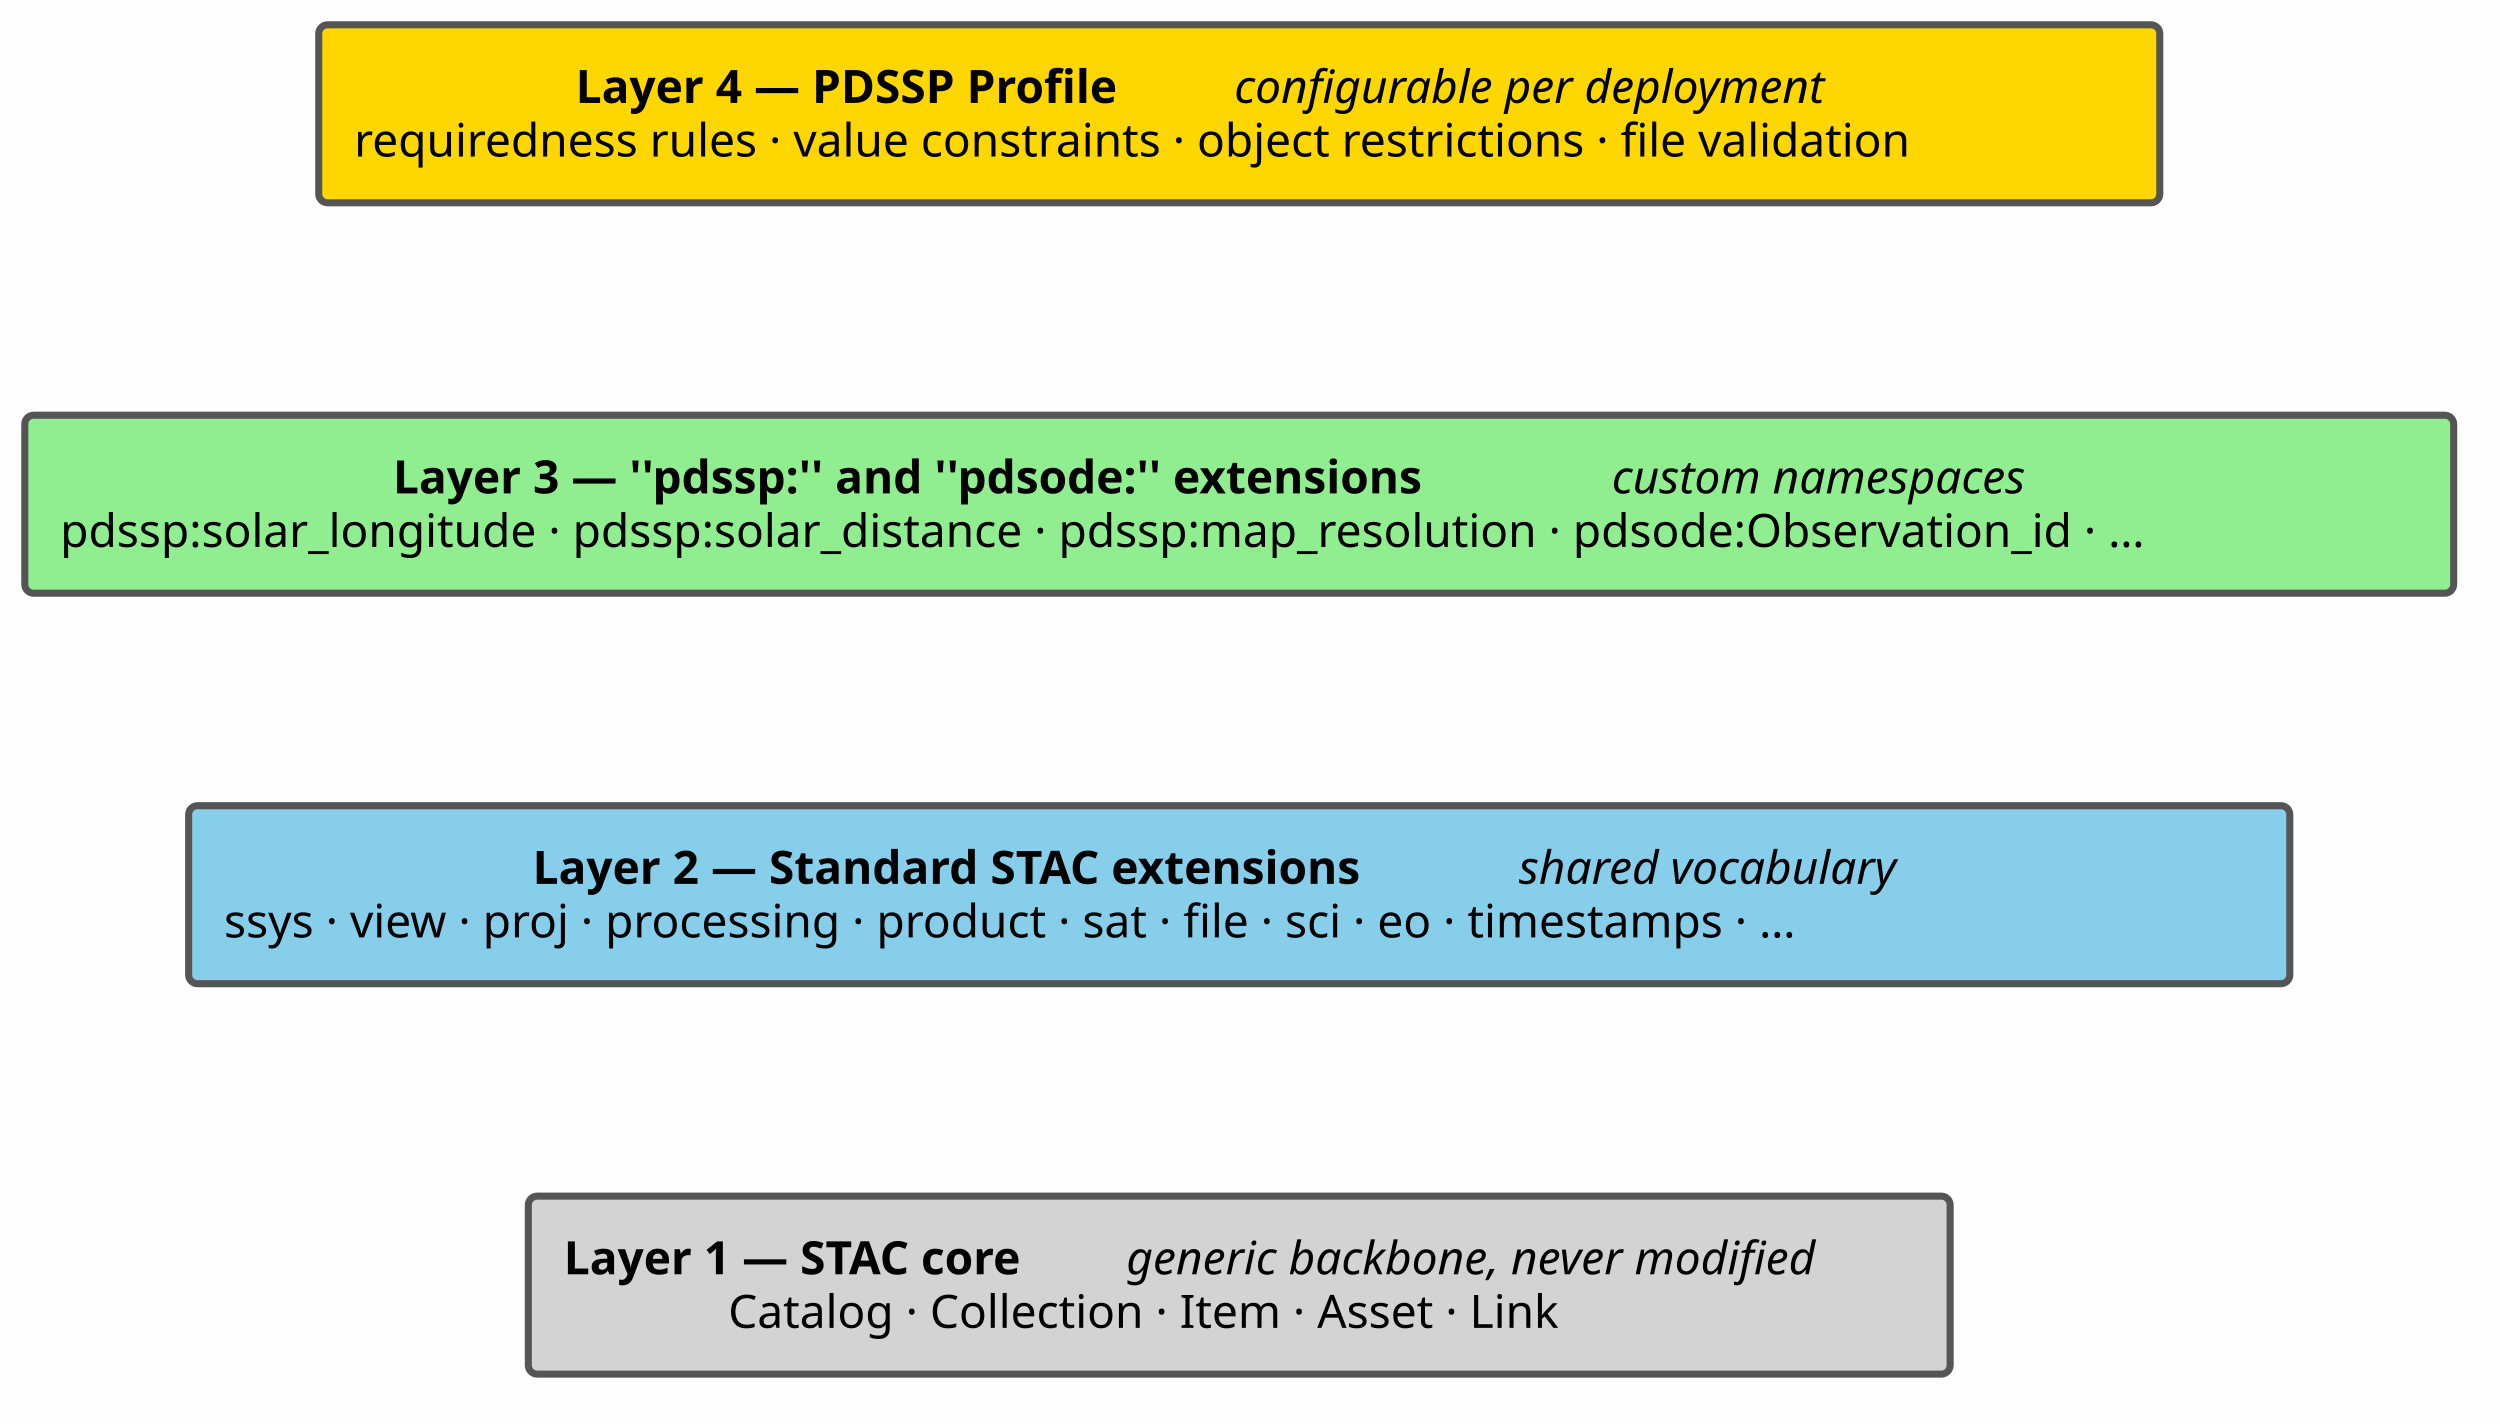
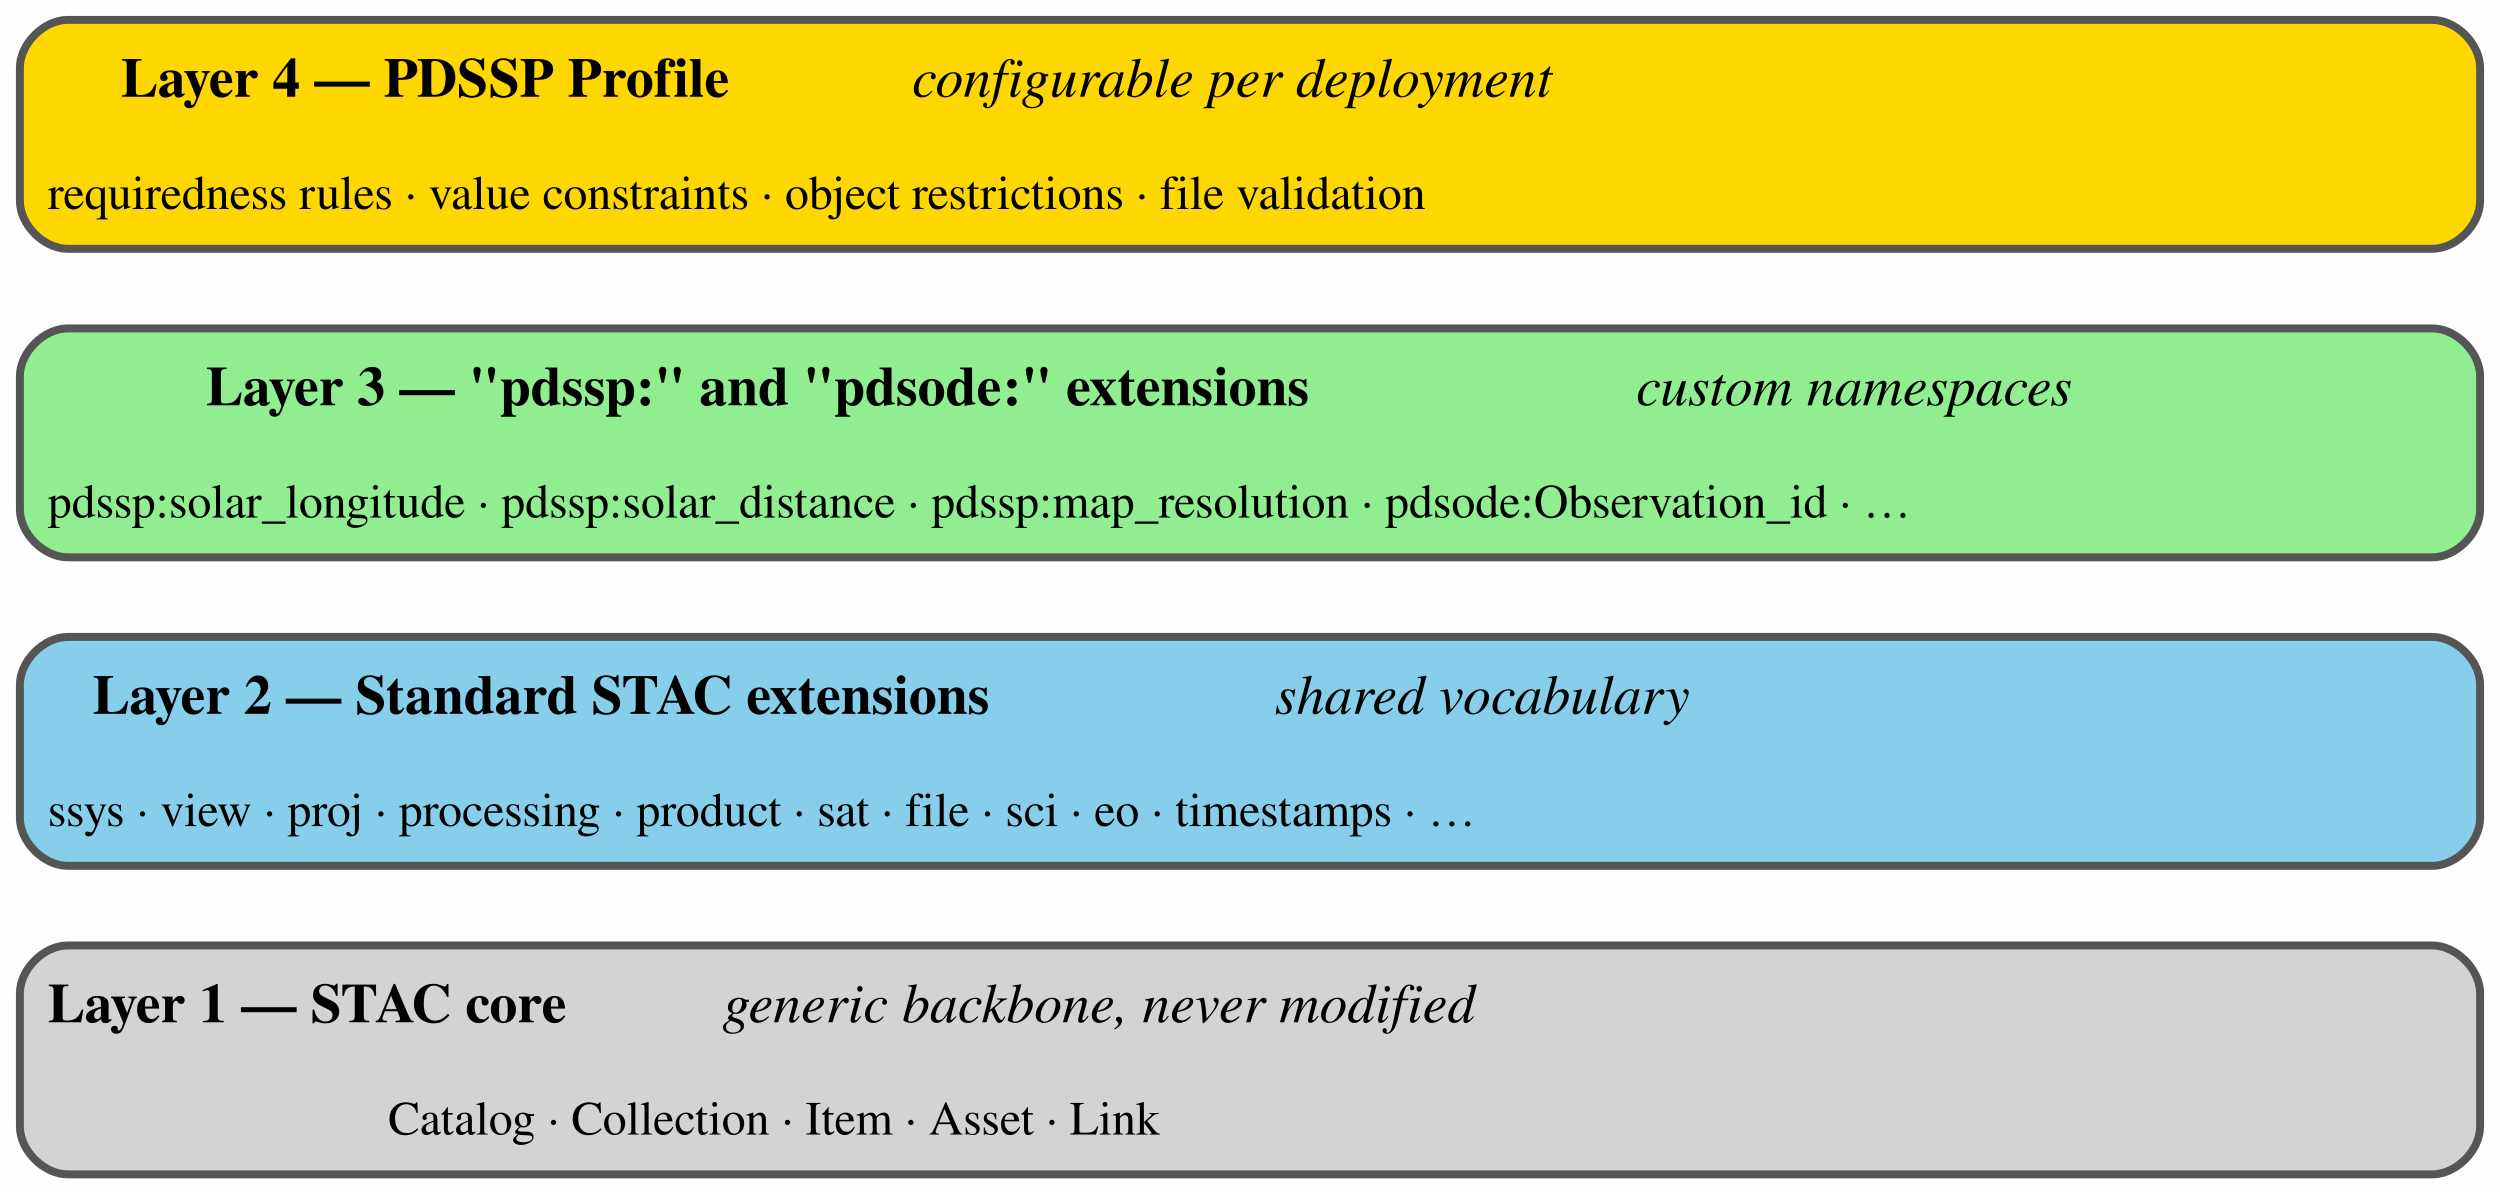
- <svg xmlns="http://www.w3.org/2000/svg" contentStyleType="text/css" data-diagram-type="DESCRIPTION" height="402px" preserveAspectRatio="none" style="width:706px;height:402px;background:#FEFEFE;" version="1.1" viewBox="0 0 706 402" width="706px" zoomAndPan="magnify">
-   <defs />
-   <g>
-     <rect fill="#FEFEFE" height="402" style="stroke:none;stroke-width:1;" width="706" x="0" y="0" />
-     <g class="entity" data-qualified-name="L4" data-source-line="10" id="ent0001">
-       <rect fill="#FFD700" height="50.266" rx="2.5" ry="2.5" style="stroke:#555555;stroke-width:2;" width="519.91" x="90.01" y="7" />
-       <text fill="#000000" font-family="sans-serif" font-size="13" font-weight="700" lengthAdjust="spacing" textLength="177.734" x="162.56" y="29.067">Layer 4 — PDSSP Profile</text>
-       <text fill="#000000" font-family="sans-serif" font-size="13" lengthAdjust="spacing" textLength="8.265" x="340.294" y="29.067">  </text>
-       <text fill="#000000" font-family="sans-serif" font-size="13" font-style="italic" lengthAdjust="spacing" textLength="188.811" x="348.559" y="29.067">configurable per deployment</text>
-       <text fill="#000000" font-family="sans-serif" font-size="13" lengthAdjust="spacing" textLength="499.91" x="100.01" y="44.2">requiredness rules  ·  value constraints  ·  object restrictions  ·  file validation</text>
+ <svg xmlns="http://www.w3.org/2000/svg" width="628pt" height="300pt" viewBox="0.00 0.00 628.00 300.00">
+   <g id="graph0" class="graph" transform="scale(1 1) rotate(0) translate(4 296)">
+     <polygon fill="#fefefe" stroke="none" points="-4,4 -4,-296 624,-296 624,4 -4,4" />
+     <g id="node1" class="node">
+       <path fill="#ffd700" stroke="none" d="M13,-233.5C13,-233.5 607,-233.5 607,-233.5 613,-233.5 619,-239.5 619,-245.5 619,-245.5 619,-279 619,-279 619,-285 613,-291 607,-291 607,-291 13,-291 13,-291 7,-291 1,-285 1,-279 1,-279 1,-245.5 1,-245.5 1,-239.5 7,-233.5 13,-233.5" />
+       <text xml:space="preserve" text-anchor="start" x="26.38" y="-271.7" font-family="Times,serif" font-weight="bold" font-size="14.00">Layer 4 — PDSSP Profile</text>
+       <text xml:space="preserve" text-anchor="start" x="216.12" y="-271.7" font-family="Times,serif" font-size="14.00">  </text>
+       <text xml:space="preserve" text-anchor="start" x="225.12" y="-271.7" font-family="Times,serif" font-style="italic" font-size="14.00">configurable per deployment</text>
+       <text xml:space="preserve" text-anchor="start" x="8" y="-243.5" font-family="Times,serif" font-size="12.00">requiredness rules · value constraints · object restrictions · file validation</text>
+       <path fill="none" stroke="#555555" stroke-width="2" d="M13,-233.5C13,-233.5 607,-233.5 607,-233.5 613,-233.5 619,-239.5 619,-245.5 619,-245.5 619,-279 619,-279 619,-285 613,-291 607,-291 607,-291 13,-291 13,-291 7,-291 1,-285 1,-279 1,-279 1,-245.5 1,-245.5 1,-239.5 7,-233.5 13,-233.5" />
    </g>
-     <g class="entity" data-qualified-name="L3" data-source-line="12" id="ent0002">
-       <rect fill="#90EE90" height="50.266" rx="2.5" ry="2.5" style="stroke:#555555;stroke-width:2;" width="685.92" x="7" y="117.26" />
-       <text fill="#000000" font-family="sans-serif" font-size="13" font-weight="700" lengthAdjust="spacing" textLength="335.931" x="110.971" y="139.327">Layer 3 — ''pdssp:'' and ''pdsode:'' extensions</text>
-       <text fill="#000000" font-family="sans-serif" font-size="13" lengthAdjust="spacing" textLength="8.265" x="446.901" y="139.327">  </text>
-       <text fill="#000000" font-family="sans-serif" font-size="13" font-style="italic" lengthAdjust="spacing" textLength="133.783" x="455.166" y="139.327">custom namespaces</text>
-       <text fill="#000000" font-family="sans-serif" font-size="13" lengthAdjust="spacing" textLength="665.92" x="17" y="154.46">pdssp:solar_longitude  ·  pdssp:solar_distance  ·  pdssp:map_resolution  ·  pdsode:Observation_id  ·  …</text>
+     <g id="node2" class="node">
+       <path fill="#90ee90" stroke="none" d="M13,-156C13,-156 607,-156 607,-156 613,-156 619,-162 619,-168 619,-168 619,-201.5 619,-201.5 619,-207.5 613,-213.5 607,-213.5 607,-213.5 13,-213.5 13,-213.5 7,-213.5 1,-207.5 1,-201.5 1,-201.5 1,-168 1,-168 1,-162 7,-156 13,-156" />
+       <text xml:space="preserve" text-anchor="start" x="47.75" y="-194.2" font-family="Times,serif" font-weight="bold" font-size="14.00">Layer 3 — "pdssp:" and "pdsode:" extensions</text>
+       <text xml:space="preserve" text-anchor="start" x="398" y="-194.2" font-family="Times,serif" font-size="14.00">  </text>
+       <text xml:space="preserve" text-anchor="start" x="407" y="-194.2" font-family="Times,serif" font-style="italic" font-size="14.00">custom namespaces</text>
+       <text xml:space="preserve" text-anchor="start" x="8" y="-166" font-family="Times,serif" font-size="12.00">pdssp:solar_longitude · pdssp:solar_distance · pdssp:map_resolution · pdsode:Observation_id · …</text>
+       <path fill="none" stroke="#555555" stroke-width="2" d="M13,-156C13,-156 607,-156 607,-156 613,-156 619,-162 619,-168 619,-168 619,-201.5 619,-201.5 619,-207.5 613,-213.5 607,-213.5 607,-213.5 13,-213.5 13,-213.5 7,-213.5 1,-207.5 1,-201.5 1,-201.5 1,-168 1,-168 1,-162 7,-156 13,-156" />
    </g>
-     <g class="entity" data-qualified-name="L2" data-source-line="14" id="ent0003">
-       <rect fill="#87CEEB" height="50.266" rx="2.5" ry="2.5" style="stroke:#555555;stroke-width:2;" width="593.371" x="53.27" y="227.53" />
-       <text fill="#000000" font-family="sans-serif" font-size="13" font-weight="700" lengthAdjust="spacing" textLength="270.271" x="150.401" y="249.597">Layer 2 — Standard STAC extensions</text>
-       <text fill="#000000" font-family="sans-serif" font-size="13" lengthAdjust="spacing" textLength="8.265" x="420.672" y="249.597">  </text>
-       <text fill="#000000" font-family="sans-serif" font-size="13" font-style="italic" lengthAdjust="spacing" textLength="120.574" x="428.936" y="249.597">shared vocabulary</text>
-       <text fill="#000000" font-family="sans-serif" font-size="13" lengthAdjust="spacing" textLength="573.371" x="63.27" y="264.73">ssys  ·  view  ·  proj  ·  processing  ·  product  ·  sat  ·  file  ·  sci  ·  eo  ·  timestamps  ·  …</text>
+     <g id="node3" class="node">
+       <path fill="#87ceeb" stroke="none" d="M13,-78.5C13,-78.5 607,-78.5 607,-78.5 613,-78.5 619,-84.5 619,-90.5 619,-90.5 619,-124 619,-124 619,-130 613,-136 607,-136 607,-136 13,-136 13,-136 7,-136 1,-130 1,-124 1,-124 1,-90.5 1,-90.5 1,-84.5 7,-78.5 13,-78.5" />
+       <text xml:space="preserve" text-anchor="start" x="19.25" y="-116.7" font-family="Times,serif" font-weight="bold" font-size="14.00">Layer 2 — Standard STAC extensions</text>
+       <text xml:space="preserve" text-anchor="start" x="307.25" y="-116.7" font-family="Times,serif" font-size="14.00">  </text>
+       <text xml:space="preserve" text-anchor="start" x="316.25" y="-116.7" font-family="Times,serif" font-style="italic" font-size="14.00">shared vocabulary</text>
+       <text xml:space="preserve" text-anchor="start" x="8" y="-88.5" font-family="Times,serif" font-size="12.00">ssys · view · proj · processing · product · sat · file · sci · eo · timestamps · …</text>
+       <path fill="none" stroke="#555555" stroke-width="2" d="M13,-78.5C13,-78.5 607,-78.5 607,-78.5 613,-78.5 619,-84.5 619,-90.5 619,-90.5 619,-124 619,-124 619,-130 613,-136 607,-136 607,-136 13,-136 13,-136 7,-136 1,-130 1,-124 1,-124 1,-90.5 1,-90.5 1,-84.5 7,-78.5 13,-78.5" />
    </g>
-     <g class="entity" data-qualified-name="L1" data-source-line="16" id="ent0004">
-       <rect fill="#D3D3D3" height="50.266" rx="2.5" ry="2.5" style="stroke:#555555;stroke-width:2;" width="401.519" x="149.2" y="337.79" />
-       <text fill="#000000" font-family="sans-serif" font-size="13" font-weight="700" lengthAdjust="spacing" textLength="150.605" x="159.2" y="359.857">Layer 1 — STAC core</text>
-       <text fill="#000000" font-family="sans-serif" font-size="13" lengthAdjust="spacing" textLength="8.265" x="309.805" y="359.857">  </text>
-       <text fill="#000000" font-family="sans-serif" font-size="13" font-style="italic" lengthAdjust="spacing" textLength="222.65" x="318.069" y="359.857">generic backbone, never modified</text>
-       <text fill="#000000" font-family="sans-serif" font-size="13" lengthAdjust="spacing" textLength="288.622" x="205.649" y="374.99">Catalog  ·  Collection  ·  Item  ·  Asset  ·  Link</text>
+     <g id="node4" class="node">
+       <path fill="#d3d3d3" stroke="none" d="M13,-1C13,-1 607,-1 607,-1 613,-1 619,-7 619,-13 619,-13 619,-46.5 619,-46.5 619,-52.5 613,-58.5 607,-58.5 607,-58.5 13,-58.5 13,-58.5 7,-58.5 1,-52.5 1,-46.5 1,-46.5 1,-13 1,-13 1,-7 7,-1 13,-1" />
+       <text xml:space="preserve" text-anchor="start" x="8" y="-39.2" font-family="Times,serif" font-weight="bold" font-size="14.00">Layer 1 — STAC core</text>
+       <text xml:space="preserve" text-anchor="start" x="168.5" y="-39.2" font-family="Times,serif" font-size="14.00">  </text>
+       <text xml:space="preserve" text-anchor="start" x="177.5" y="-39.2" font-family="Times,serif" font-style="italic" font-size="14.00">generic backbone, never modified</text>
+       <text xml:space="preserve" text-anchor="start" x="93.5" y="-11" font-family="Times,serif" font-size="12.00">Catalog · Collection · Item · Asset · Link</text>
+       <path fill="none" stroke="#555555" stroke-width="2" d="M13,-1C13,-1 607,-1 607,-1 613,-1 619,-7 619,-13 619,-13 619,-46.5 619,-46.5 619,-52.5 613,-58.5 607,-58.5 607,-58.5 13,-58.5 13,-58.5 7,-58.5 1,-52.5 1,-46.5 1,-46.5 1,-13 1,-13 1,-7 7,-1 13,-1" />
    </g>
  </g>
</svg>
